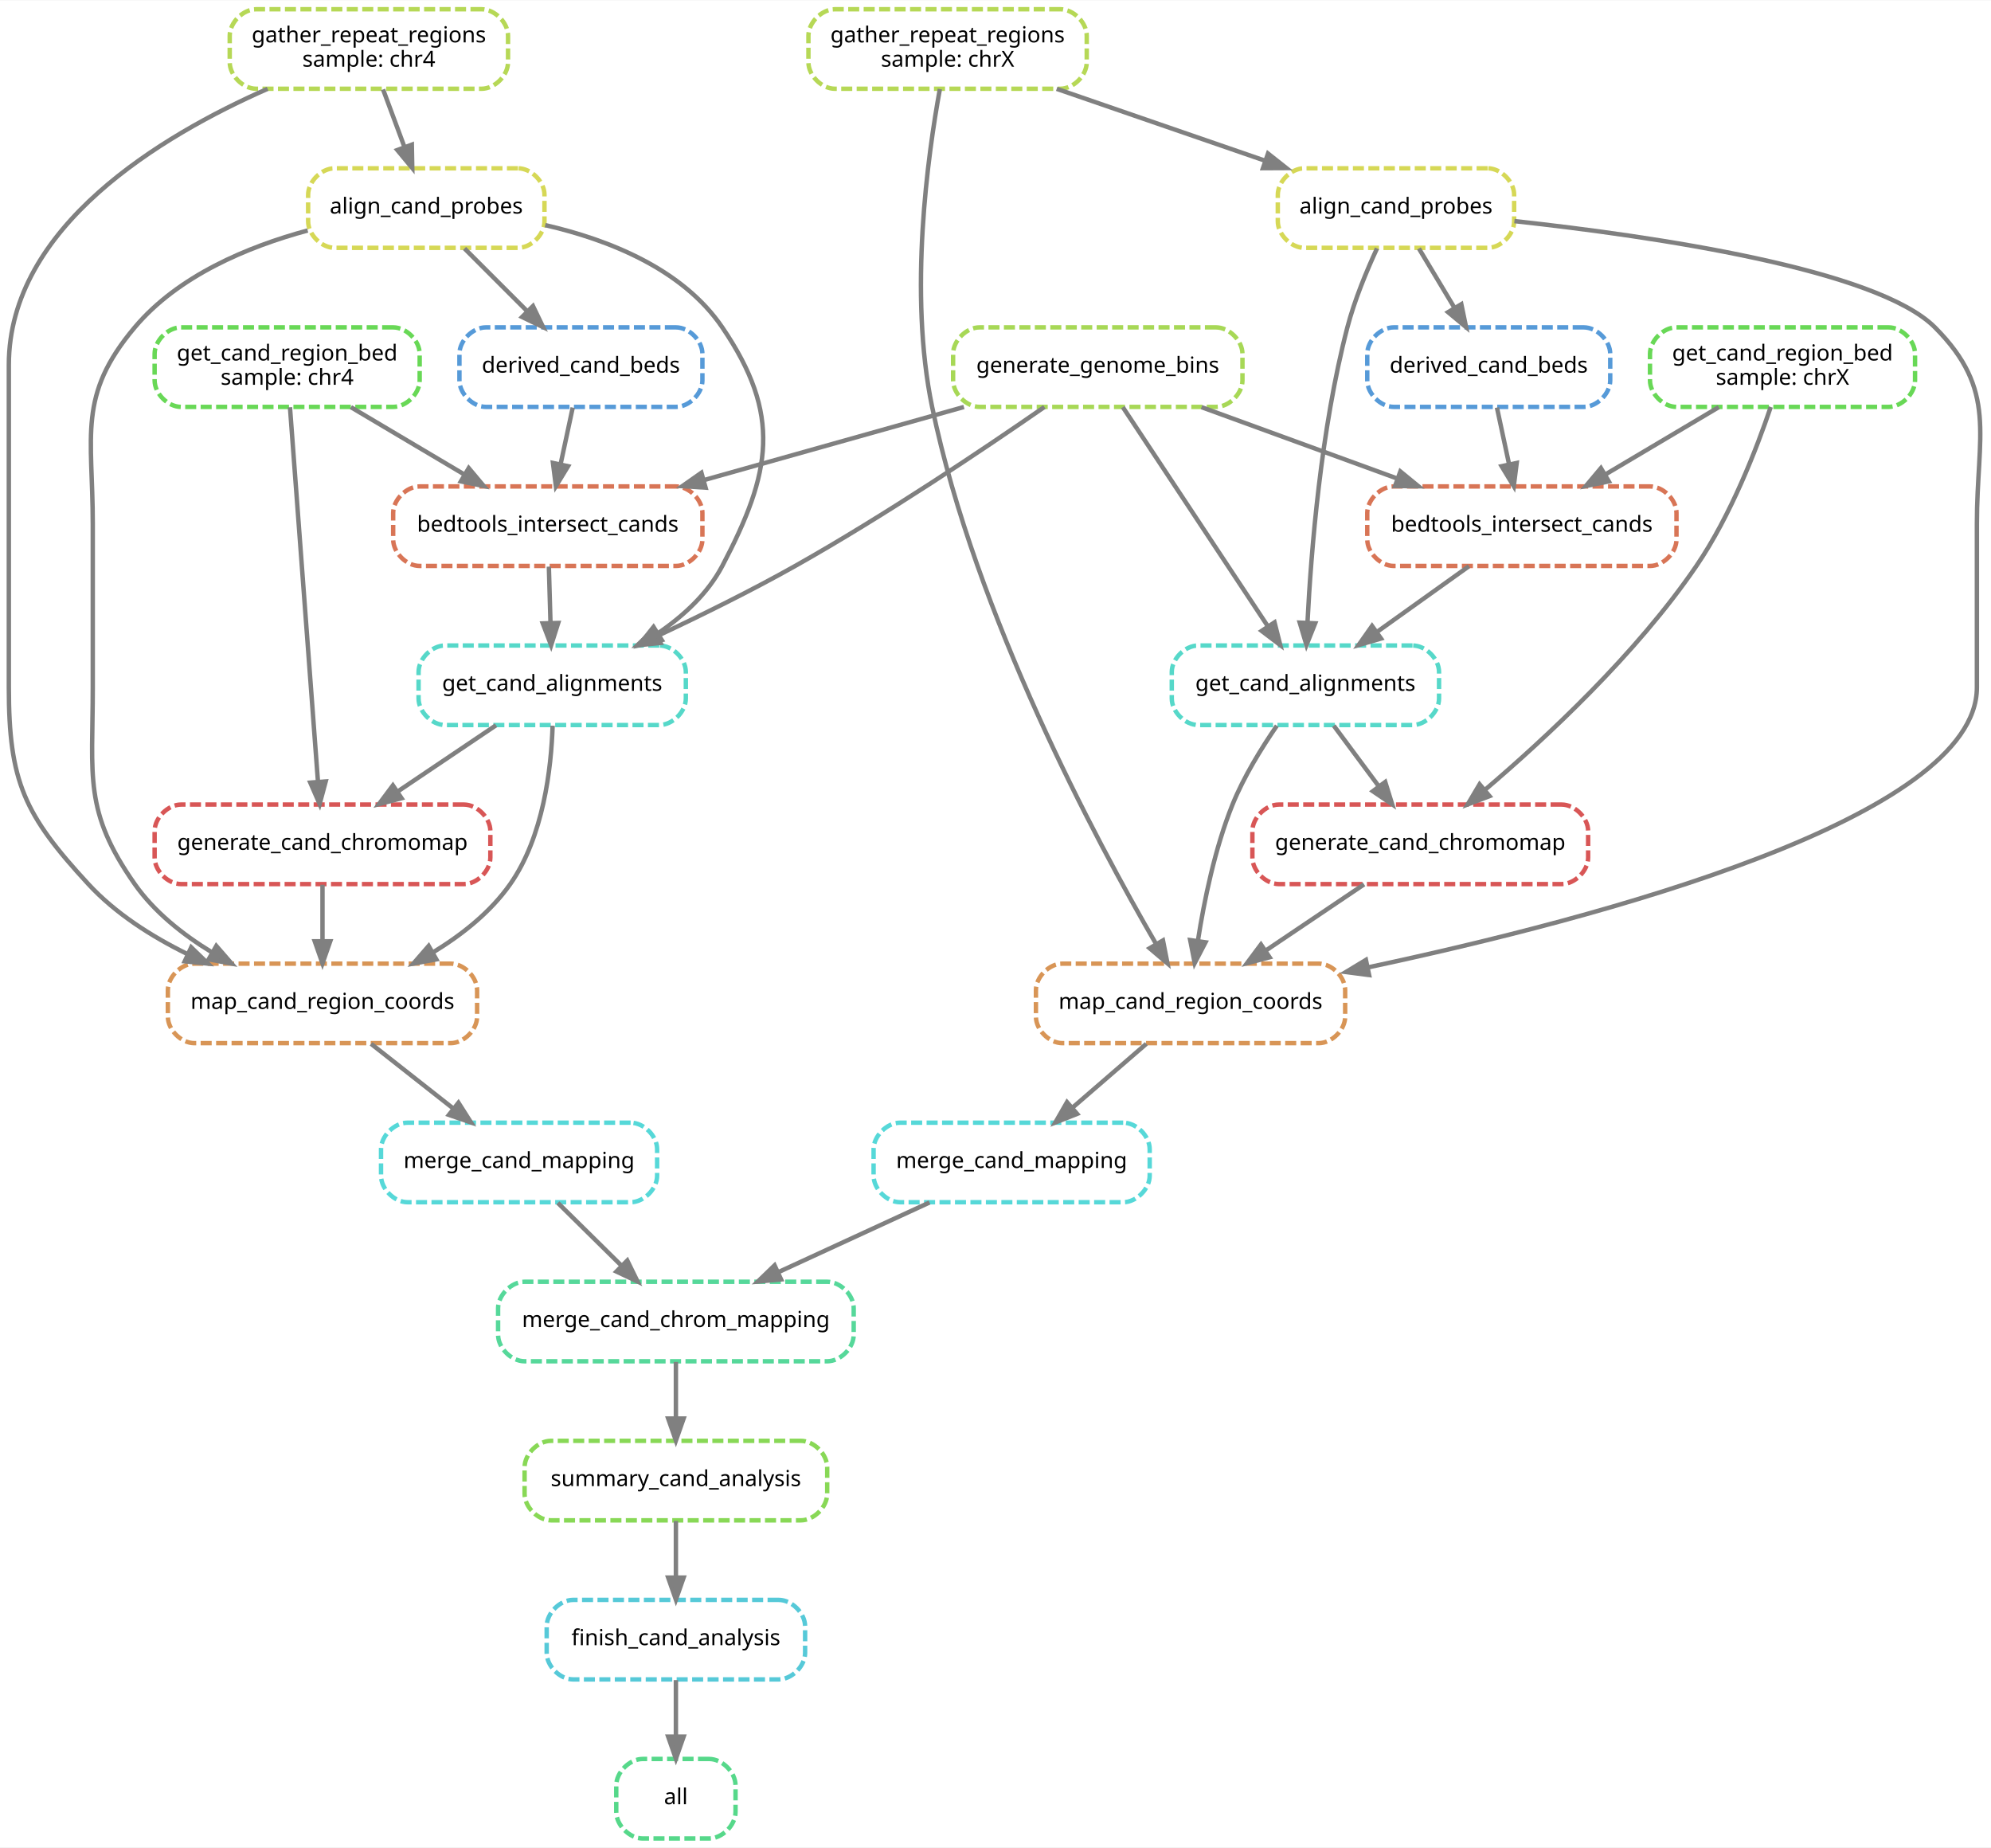
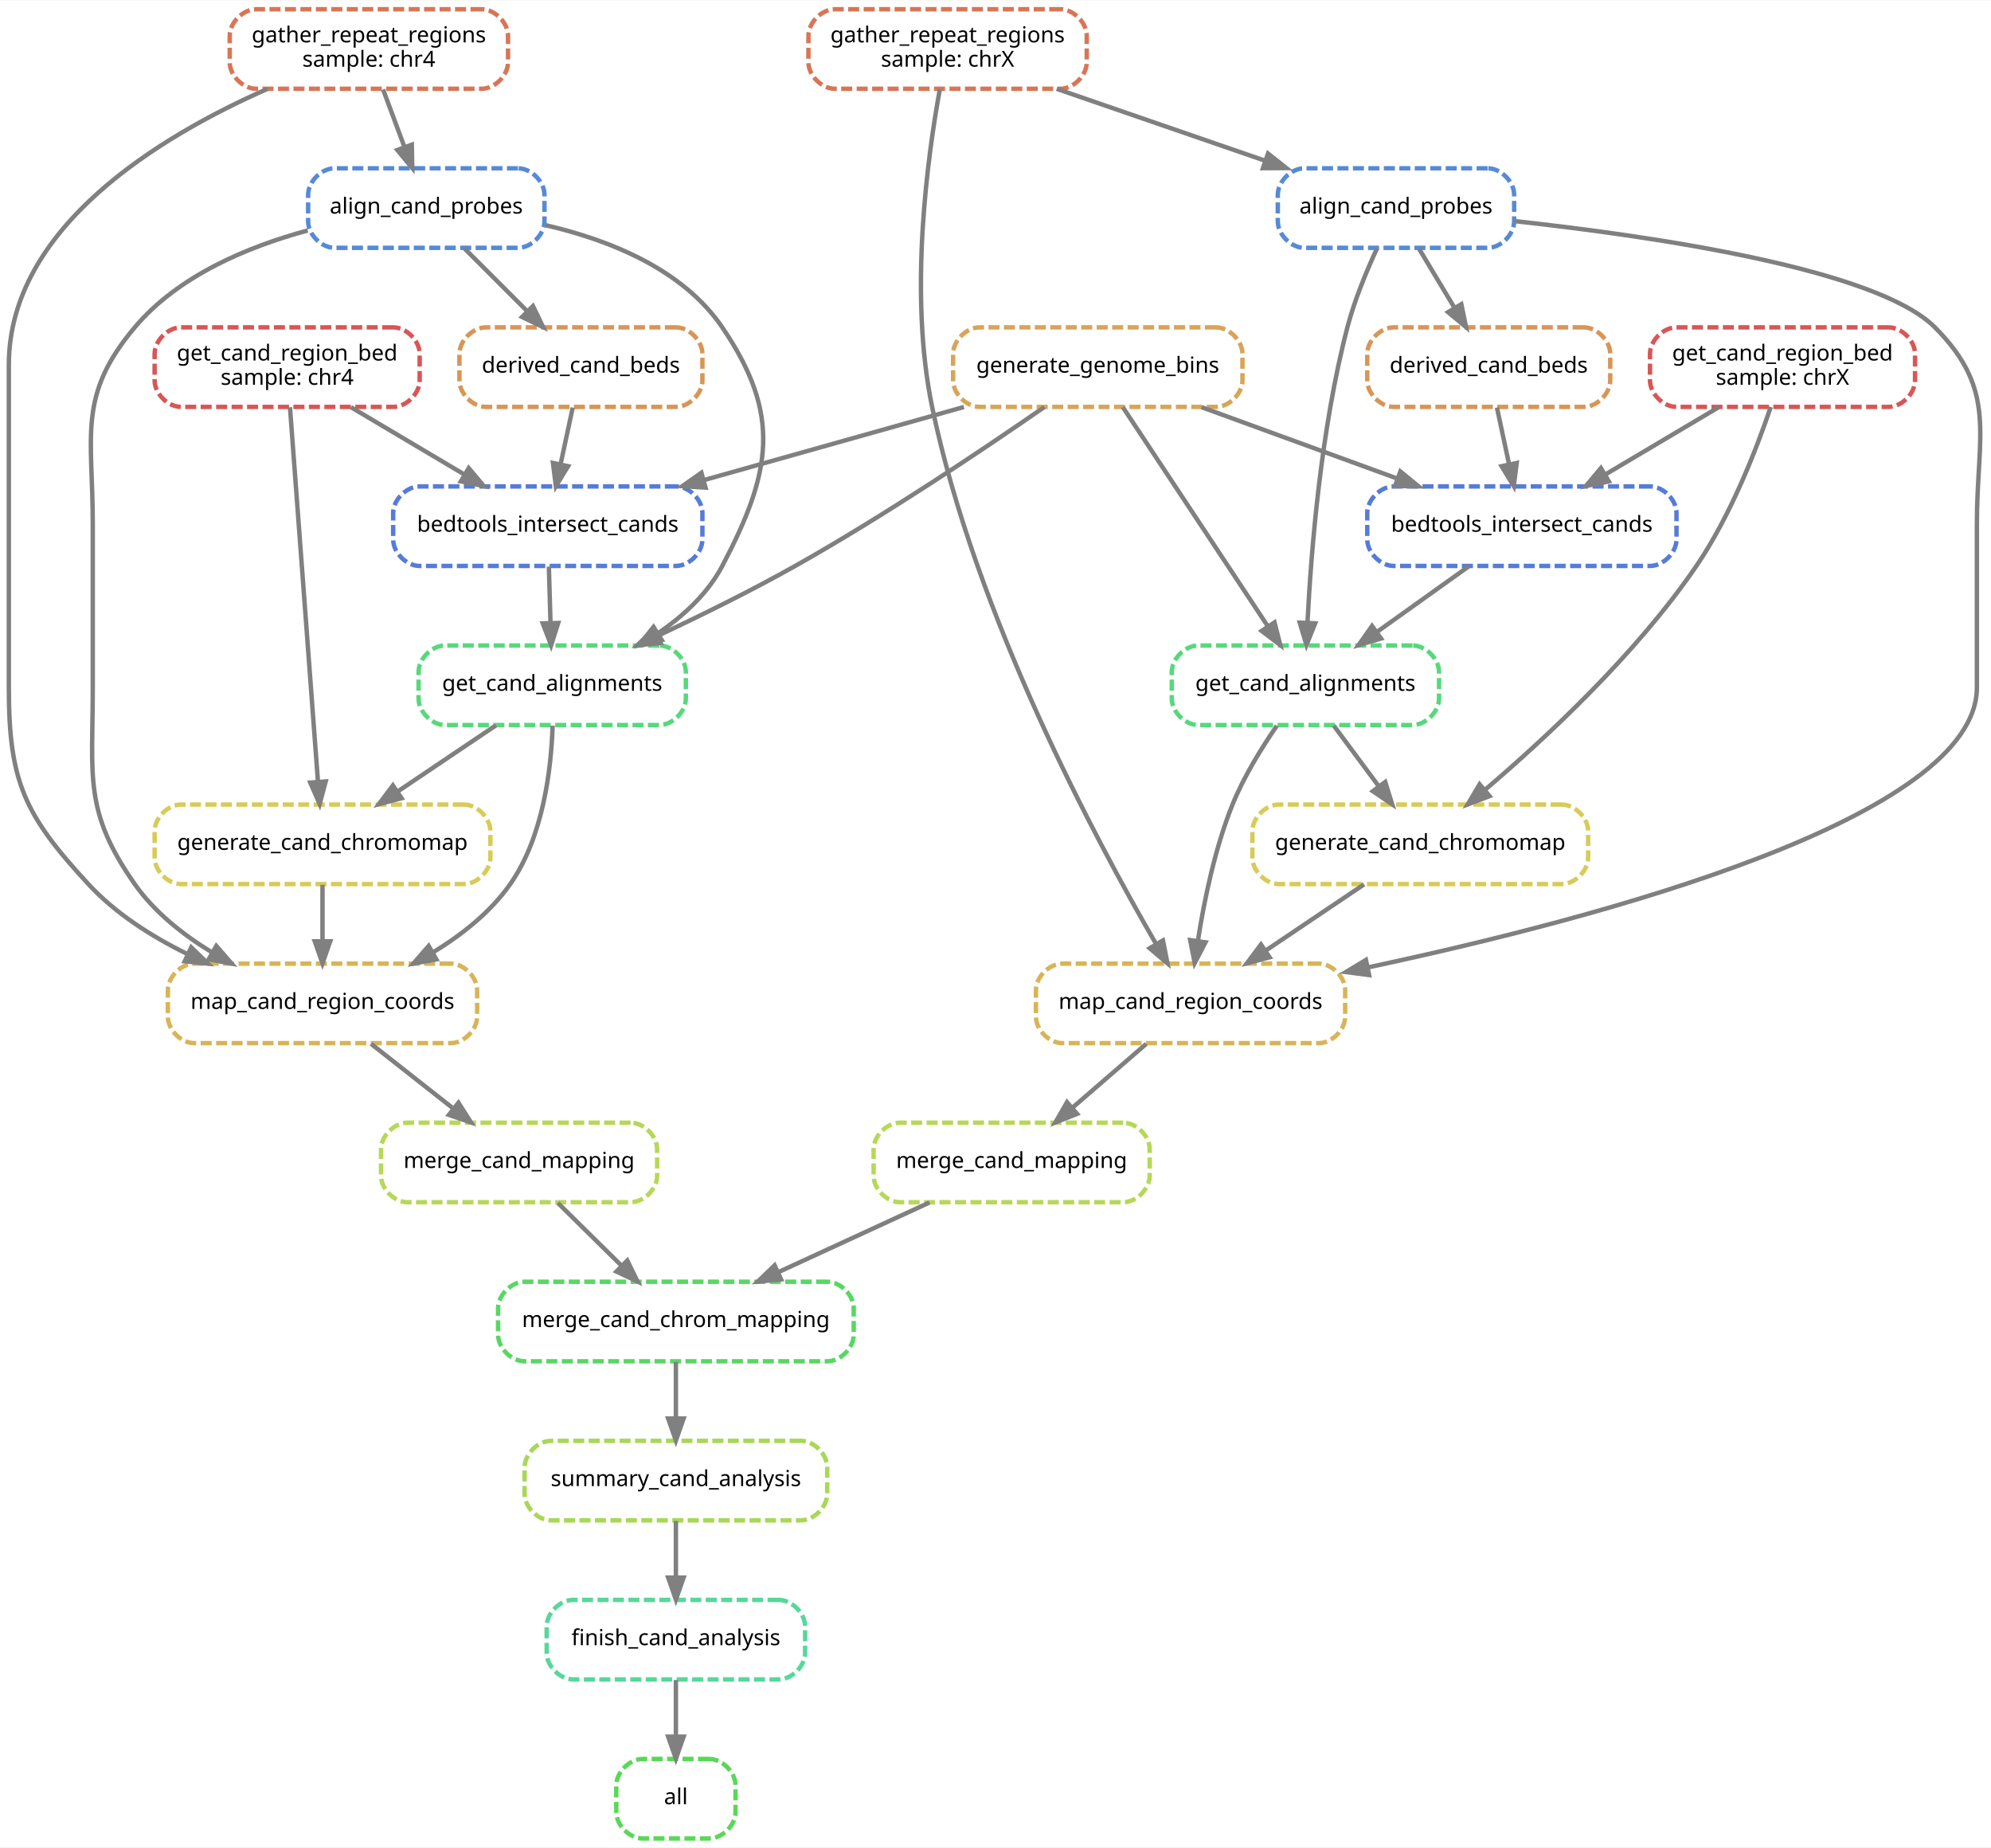
<svg xmlns="http://www.w3.org/2000/svg" width="901pt" height="836pt" viewBox="0.00 0.00 901.39 836.00">
  <g id="graph0" class="graph" transform="scale(1 1) rotate(0) translate(4 832)">
    <polygon fill="white" stroke="transparent" points="-4,4 -4,-832 897.39,-832 897.39,4 -4,4" />
    <g id="node1" class="node">
-       <path fill="none" stroke="#56d88a" stroke-width="2" stroke-dasharray="5,2" d="M317,-36C317,-36 287,-36 287,-36 281,-36 275,-30 275,-24 275,-24 275,-12 275,-12 275,-6 281,0 287,0 287,0 317,0 317,0 323,0 329,-6 329,-12 329,-12 329,-24 329,-24 329,-30 323,-36 317,-36" />
+       <path fill="none" stroke="#59d856" stroke-width="2" stroke-dasharray="5,2" d="M317,-36C317,-36 287,-36 287,-36 281,-36 275,-30 275,-24 275,-24 275,-12 275,-12 275,-6 281,0 287,0 287,0 317,0 317,0 323,0 329,-6 329,-12 329,-12 329,-24 329,-24 329,-30 323,-36 317,-36" />
      <text text-anchor="middle" x="302" y="-15.5" font-family="sans" font-size="10.00">all</text>
    </g>
    <g id="node2" class="node">
-       <path fill="none" stroke="#56c9d8" stroke-width="2" stroke-dasharray="5,2" d="M348.5,-108C348.5,-108 255.5,-108 255.5,-108 249.5,-108 243.5,-102 243.5,-96 243.5,-96 243.5,-84 243.5,-84 243.5,-78 249.5,-72 255.5,-72 255.5,-72 348.5,-72 348.5,-72 354.5,-72 360.5,-78 360.5,-84 360.5,-84 360.5,-96 360.5,-96 360.5,-102 354.5,-108 348.5,-108" />
+       <path fill="none" stroke="#56d89a" stroke-width="2" stroke-dasharray="5,2" d="M348.5,-108C348.5,-108 255.5,-108 255.5,-108 249.5,-108 243.5,-102 243.5,-96 243.5,-96 243.5,-84 243.5,-84 243.5,-78 249.5,-72 255.5,-72 255.5,-72 348.5,-72 348.5,-72 354.5,-72 360.5,-78 360.5,-84 360.5,-84 360.5,-96 360.5,-96 360.5,-102 354.5,-108 348.5,-108" />
      <text text-anchor="middle" x="302" y="-87.5" font-family="sans" font-size="10.00">finish_cand_analysis</text>
    </g>
    <g id="edge1" class="edge">
      <path fill="none" stroke="grey" stroke-width="2" d="M302,-71.7C302,-63.98 302,-54.71 302,-46.11" />
      <polygon fill="grey" stroke="grey" stroke-width="2" points="305.5,-46.1 302,-36.1 298.5,-46.1 305.5,-46.1" />
    </g>
    <g id="node3" class="node">
-       <path fill="none" stroke="#88d856" stroke-width="2" stroke-dasharray="5,2" d="M358.5,-180C358.5,-180 245.5,-180 245.5,-180 239.5,-180 233.5,-174 233.5,-168 233.5,-168 233.5,-156 233.5,-156 233.5,-150 239.5,-144 245.5,-144 245.5,-144 358.5,-144 358.5,-144 364.5,-144 370.5,-150 370.5,-156 370.5,-156 370.5,-168 370.5,-168 370.5,-174 364.5,-180 358.5,-180" />
+       <path fill="none" stroke="#a7d856" stroke-width="2" stroke-dasharray="5,2" d="M358.5,-180C358.5,-180 245.5,-180 245.5,-180 239.5,-180 233.5,-174 233.5,-168 233.5,-168 233.5,-156 233.5,-156 233.5,-150 239.5,-144 245.5,-144 245.5,-144 358.5,-144 358.5,-144 364.5,-144 370.5,-150 370.5,-156 370.5,-156 370.5,-168 370.5,-168 370.5,-174 364.5,-180 358.5,-180" />
      <text text-anchor="middle" x="302" y="-159.5" font-family="sans" font-size="10.00">summary_cand_analysis</text>
    </g>
    <g id="edge2" class="edge">
      <path fill="none" stroke="grey" stroke-width="2" d="M302,-143.7C302,-135.98 302,-126.71 302,-118.11" />
      <polygon fill="grey" stroke="grey" stroke-width="2" points="305.5,-118.1 302,-108.1 298.5,-118.1 305.5,-118.1" />
    </g>
    <g id="node4" class="node">
-       <path fill="none" stroke="#56d89a" stroke-width="2" stroke-dasharray="5,2" d="M370.5,-252C370.5,-252 233.5,-252 233.5,-252 227.5,-252 221.5,-246 221.5,-240 221.5,-240 221.5,-228 221.5,-228 221.5,-222 227.5,-216 233.5,-216 233.5,-216 370.5,-216 370.5,-216 376.5,-216 382.5,-222 382.5,-228 382.5,-228 382.5,-240 382.5,-240 382.5,-246 376.5,-252 370.5,-252" />
+       <path fill="none" stroke="#56d863" stroke-width="2" stroke-dasharray="5,2" d="M370.5,-252C370.5,-252 233.5,-252 233.5,-252 227.5,-252 221.5,-246 221.5,-240 221.5,-240 221.5,-228 221.5,-228 221.5,-222 227.5,-216 233.5,-216 233.5,-216 370.5,-216 370.5,-216 376.5,-216 382.5,-222 382.5,-228 382.5,-228 382.5,-240 382.5,-240 382.5,-246 376.5,-252 370.5,-252" />
      <text text-anchor="middle" x="302" y="-231.5" font-family="sans" font-size="10.00">merge_cand_chrom_mapping</text>
    </g>
    <g id="edge3" class="edge">
      <path fill="none" stroke="grey" stroke-width="2" d="M302,-215.7C302,-207.98 302,-198.71 302,-190.11" />
      <polygon fill="grey" stroke="grey" stroke-width="2" points="305.5,-190.1 302,-180.1 298.5,-190.1 305.5,-190.1" />
    </g>
    <g id="node5" class="node">
-       <path fill="none" stroke="#56d8d8" stroke-width="2" stroke-dasharray="5,2" d="M281.5,-324C281.5,-324 180.5,-324 180.5,-324 174.5,-324 168.5,-318 168.5,-312 168.5,-312 168.5,-300 168.5,-300 168.5,-294 174.5,-288 180.5,-288 180.5,-288 281.5,-288 281.5,-288 287.5,-288 293.5,-294 293.5,-300 293.5,-300 293.5,-312 293.5,-312 293.5,-318 287.5,-324 281.5,-324" />
+       <path fill="none" stroke="#b6d856" stroke-width="2" stroke-dasharray="5,2" d="M281.5,-324C281.5,-324 180.5,-324 180.5,-324 174.5,-324 168.5,-318 168.5,-312 168.5,-312 168.5,-300 168.5,-300 168.5,-294 174.5,-288 180.5,-288 180.5,-288 281.5,-288 281.5,-288 287.5,-288 293.5,-294 293.5,-300 293.5,-300 293.5,-312 293.5,-312 293.5,-318 287.5,-324 281.5,-324" />
      <text text-anchor="middle" x="231" y="-303.5" font-family="sans" font-size="10.00">merge_cand_mapping</text>
    </g>
    <g id="edge4" class="edge">
      <path fill="none" stroke="grey" stroke-width="2" d="M248.55,-287.7C257.23,-279.14 267.86,-268.66 277.35,-259.3" />
      <polygon fill="grey" stroke="grey" stroke-width="2" points="279.99,-261.62 284.65,-252.1 275.07,-256.63 279.99,-261.62" />
    </g>
    <g id="node6" class="node">
-       <path fill="none" stroke="#d89556" stroke-width="2" stroke-dasharray="5,2" d="M200,-396C200,-396 84,-396 84,-396 78,-396 72,-390 72,-384 72,-384 72,-372 72,-372 72,-366 78,-360 84,-360 84,-360 200,-360 200,-360 206,-360 212,-366 212,-372 212,-372 212,-384 212,-384 212,-390 206,-396 200,-396" />
+       <path fill="none" stroke="#d8b456" stroke-width="2" stroke-dasharray="5,2" d="M200,-396C200,-396 84,-396 84,-396 78,-396 72,-390 72,-384 72,-384 72,-372 72,-372 72,-366 78,-360 84,-360 84,-360 200,-360 200,-360 206,-360 212,-366 212,-372 212,-372 212,-384 212,-384 212,-390 206,-396 200,-396" />
      <text text-anchor="middle" x="142" y="-375.5" font-family="sans" font-size="10.00">map_cand_region_coords</text>
    </g>
    <g id="edge6" class="edge">
      <path fill="none" stroke="grey" stroke-width="2" d="M164,-359.7C175.21,-350.88 189,-340.03 201.15,-330.47" />
      <polygon fill="grey" stroke="grey" stroke-width="2" points="203.56,-333.04 209.25,-324.1 199.23,-327.54 203.56,-333.04" />
    </g>
    <g id="node7" class="node">
-       <path fill="none" stroke="#b6d856" stroke-width="2" stroke-dasharray="5,2" d="M214,-828C214,-828 112,-828 112,-828 106,-828 100,-822 100,-816 100,-816 100,-804 100,-804 100,-798 106,-792 112,-792 112,-792 214,-792 214,-792 220,-792 226,-798 226,-804 226,-804 226,-816 226,-816 226,-822 220,-828 214,-828" />
+       <path fill="none" stroke="#d87556" stroke-width="2" stroke-dasharray="5,2" d="M214,-828C214,-828 112,-828 112,-828 106,-828 100,-822 100,-816 100,-816 100,-804 100,-804 100,-798 106,-792 112,-792 112,-792 214,-792 214,-792 220,-792 226,-798 226,-804 226,-804 226,-816 226,-816 226,-822 220,-828 214,-828" />
      <text text-anchor="middle" x="163" y="-813" font-family="sans" font-size="10.00">gather_repeat_regions</text>
      <text text-anchor="middle" x="163" y="-802" font-family="sans" font-size="10.00">sample: chr4</text>
    </g>
    <g id="edge7" class="edge">
      <path fill="none" stroke="grey" stroke-width="2" d="M117.16,-791.98C68.95,-770.76 0,-729.49 0,-667 0,-667 0,-667 0,-521 0,-478.33 7.05,-463.34 36,-432 48.25,-418.73 64.57,-408.33 80.71,-400.4" />
      <polygon fill="grey" stroke="grey" stroke-width="2" points="82.57,-403.39 90.17,-396 79.62,-397.04 82.57,-403.39" />
    </g>
    <g id="node11" class="node">
-       <path fill="none" stroke="#d6d856" stroke-width="2" stroke-dasharray="5,2" d="M230.5,-756C230.5,-756 147.5,-756 147.5,-756 141.5,-756 135.5,-750 135.5,-744 135.5,-744 135.5,-732 135.5,-732 135.5,-726 141.5,-720 147.5,-720 147.5,-720 230.5,-720 230.5,-720 236.5,-720 242.5,-726 242.5,-732 242.5,-732 242.5,-744 242.5,-744 242.5,-750 236.5,-756 230.5,-756" />
+       <path fill="none" stroke="#568ad8" stroke-width="2" stroke-dasharray="5,2" d="M230.5,-756C230.5,-756 147.5,-756 147.5,-756 141.5,-756 135.5,-750 135.5,-744 135.5,-744 135.5,-732 135.5,-732 135.5,-726 141.5,-720 147.5,-720 147.5,-720 230.5,-720 230.5,-720 236.5,-720 242.5,-726 242.5,-732 242.5,-732 242.5,-744 242.5,-744 242.5,-750 236.5,-756 230.5,-756" />
      <text text-anchor="middle" x="189" y="-735.5" font-family="sans" font-size="10.00">align_cand_probes</text>
    </g>
    <g id="edge18" class="edge">
      <path fill="none" stroke="grey" stroke-width="2" d="M169.43,-791.7C172.36,-783.81 175.89,-774.3 179.14,-765.55" />
      <polygon fill="grey" stroke="grey" stroke-width="2" points="182.45,-766.7 182.65,-756.1 175.88,-764.26 182.45,-766.7" />
    </g>
    <g id="node8" class="node">
-       <path fill="none" stroke="#56d8c9" stroke-width="2" stroke-dasharray="5,2" d="M294.5,-540C294.5,-540 197.5,-540 197.5,-540 191.5,-540 185.5,-534 185.5,-528 185.5,-528 185.5,-516 185.5,-516 185.5,-510 191.5,-504 197.5,-504 197.5,-504 294.5,-504 294.5,-504 300.5,-504 306.5,-510 306.5,-516 306.5,-516 306.5,-528 306.5,-528 306.5,-534 300.5,-540 294.5,-540" />
+       <path fill="none" stroke="#56d87b" stroke-width="2" stroke-dasharray="5,2" d="M294.5,-540C294.5,-540 197.5,-540 197.5,-540 191.5,-540 185.5,-534 185.5,-528 185.5,-528 185.5,-516 185.5,-516 185.5,-510 191.5,-504 197.5,-504 197.5,-504 294.5,-504 294.5,-504 300.5,-504 306.5,-510 306.5,-516 306.5,-516 306.5,-528 306.5,-528 306.5,-534 300.5,-540 294.5,-540" />
      <text text-anchor="middle" x="246" y="-519.5" font-family="sans" font-size="10.00">get_cand_alignments</text>
    </g>
    <g id="edge8" class="edge">
      <path fill="none" stroke="grey" stroke-width="2" d="M246.19,-503.7C245.58,-484.52 242.06,-453.47 227,-432 218.15,-419.39 205.26,-409.16 192.17,-401.18" />
      <polygon fill="grey" stroke="grey" stroke-width="2" points="193.54,-397.93 183.12,-396.01 190.07,-404.01 193.54,-397.93" />
    </g>
    <g id="node14" class="node">
-       <path fill="none" stroke="#d85656" stroke-width="2" stroke-dasharray="5,2" d="M206,-468C206,-468 78,-468 78,-468 72,-468 66,-462 66,-456 66,-456 66,-444 66,-444 66,-438 72,-432 78,-432 78,-432 206,-432 206,-432 212,-432 218,-438 218,-444 218,-444 218,-456 218,-456 218,-462 212,-468 206,-468" />
+       <path fill="none" stroke="#d8cb56" stroke-width="2" stroke-dasharray="5,2" d="M206,-468C206,-468 78,-468 78,-468 72,-468 66,-462 66,-456 66,-456 66,-444 66,-444 66,-438 72,-432 78,-432 78,-432 206,-432 206,-432 212,-432 218,-438 218,-444 218,-444 218,-456 218,-456 218,-462 212,-468 206,-468" />
      <text text-anchor="middle" x="142" y="-447.5" font-family="sans" font-size="10.00">generate_cand_chromomap</text>
    </g>
    <g id="edge20" class="edge">
      <path fill="none" stroke="grey" stroke-width="2" d="M220.56,-503.88C207.21,-494.89 190.68,-483.76 176.22,-474.03" />
      <polygon fill="grey" stroke="grey" stroke-width="2" points="177.79,-470.87 167.54,-468.19 173.88,-476.68 177.79,-470.87" />
    </g>
    <g id="node9" class="node">
-       <path fill="none" stroke="#d87556" stroke-width="2" stroke-dasharray="5,2" d="M302,-612C302,-612 186,-612 186,-612 180,-612 174,-606 174,-600 174,-600 174,-588 174,-588 174,-582 180,-576 186,-576 186,-576 302,-576 302,-576 308,-576 314,-582 314,-588 314,-588 314,-600 314,-600 314,-606 308,-612 302,-612" />
+       <path fill="none" stroke="#567bd8" stroke-width="2" stroke-dasharray="5,2" d="M302,-612C302,-612 186,-612 186,-612 180,-612 174,-606 174,-600 174,-600 174,-588 174,-588 174,-582 180,-576 186,-576 186,-576 302,-576 302,-576 308,-576 314,-582 314,-588 314,-588 314,-600 314,-600 314,-606 308,-612 302,-612" />
      <text text-anchor="middle" x="244" y="-591.5" font-family="sans" font-size="10.00">bedtools_intersect_cands</text>
    </g>
    <g id="edge11" class="edge">
      <path fill="none" stroke="grey" stroke-width="2" d="M244.49,-575.7C244.71,-567.98 244.98,-558.71 245.23,-550.11" />
      <polygon fill="grey" stroke="grey" stroke-width="2" points="248.72,-550.2 245.51,-540.1 241.73,-550 248.72,-550.2" />
    </g>
    <g id="node10" class="node">
-       <path fill="none" stroke="#569ad8" stroke-width="2" stroke-dasharray="5,2" d="M302,-684C302,-684 216,-684 216,-684 210,-684 204,-678 204,-672 204,-672 204,-660 204,-660 204,-654 210,-648 216,-648 216,-648 302,-648 302,-648 308,-648 314,-654 314,-660 314,-660 314,-672 314,-672 314,-678 308,-684 302,-684" />
+       <path fill="none" stroke="#d89556" stroke-width="2" stroke-dasharray="5,2" d="M302,-684C302,-684 216,-684 216,-684 210,-684 204,-678 204,-672 204,-672 204,-660 204,-660 204,-654 210,-648 216,-648 216,-648 302,-648 302,-648 308,-648 314,-654 314,-660 314,-660 314,-672 314,-672 314,-678 308,-684 302,-684" />
      <text text-anchor="middle" x="259" y="-663.5" font-family="sans" font-size="10.00">derived_cand_beds</text>
    </g>
    <g id="edge14" class="edge">
      <path fill="none" stroke="grey" stroke-width="2" d="M255.29,-647.7C253.64,-639.98 251.65,-630.71 249.81,-622.11" />
      <polygon fill="grey" stroke="grey" stroke-width="2" points="253.18,-621.15 247.67,-612.1 246.34,-622.62 253.18,-621.15" />
    </g>
    <g id="edge9" class="edge">
      <path fill="none" stroke="grey" stroke-width="2" d="M135.3,-727.86C108.05,-720.49 76.64,-707.33 57,-684 30.95,-653.06 38,-635.45 38,-595 38,-595 38,-595 38,-521 38,-480.55 33.77,-465.11 57,-432 65.85,-419.39 78.74,-409.16 91.83,-401.18" />
      <polygon fill="grey" stroke="grey" stroke-width="2" points="93.93,-404.01 100.88,-396.01 90.46,-397.93 93.93,-404.01" />
    </g>
    <g id="edge12" class="edge">
      <path fill="none" stroke="grey" stroke-width="2" d="M242.84,-730.28C271.76,-723.63 305.07,-710.38 323,-684 349.99,-644.3 345.33,-618.49 323,-576 316.44,-563.52 305.46,-553.4 293.81,-545.48" />
      <polygon fill="grey" stroke="grey" stroke-width="2" points="295.6,-542.47 285.27,-540.1 291.87,-548.4 295.6,-542.47" />
    </g>
    <g id="edge17" class="edge">
      <path fill="none" stroke="grey" stroke-width="2" d="M206.3,-719.7C214.86,-711.14 225.34,-700.66 234.7,-691.3" />
      <polygon fill="grey" stroke="grey" stroke-width="2" points="237.3,-693.65 241.9,-684.1 232.35,-688.7 237.3,-693.65" />
    </g>
    <g id="node12" class="node">
-       <path fill="none" stroke="#a7d856" stroke-width="2" stroke-dasharray="5,2" d="M546.5,-684C546.5,-684 439.5,-684 439.5,-684 433.5,-684 427.5,-678 427.5,-672 427.5,-672 427.5,-660 427.5,-660 427.5,-654 433.5,-648 439.5,-648 439.5,-648 546.5,-648 546.5,-648 552.5,-648 558.5,-654 558.5,-660 558.5,-660 558.5,-672 558.5,-672 558.5,-678 552.5,-684 546.5,-684" />
+       <path fill="none" stroke="#d8a456" stroke-width="2" stroke-dasharray="5,2" d="M546.5,-684C546.5,-684 439.5,-684 439.5,-684 433.5,-684 427.5,-678 427.5,-672 427.5,-672 427.5,-660 427.5,-660 427.5,-654 433.5,-648 439.5,-648 439.5,-648 546.5,-648 546.5,-648 552.5,-648 558.5,-654 558.5,-660 558.5,-660 558.5,-672 558.5,-672 558.5,-678 552.5,-684 546.5,-684" />
      <text text-anchor="middle" x="493" y="-663.5" font-family="sans" font-size="10.00">generate_genome_bins</text>
    </g>
    <g id="edge13" class="edge">
      <path fill="none" stroke="grey" stroke-width="2" d="M468.83,-647.96C441.91,-629.29 396.78,-598.95 356,-576 336.08,-564.79 313.42,-553.62 293.86,-544.44" />
      <polygon fill="grey" stroke="grey" stroke-width="2" points="295.08,-541.15 284.54,-540.11 292.13,-547.5 295.08,-541.15" />
    </g>
    <g id="edge15" class="edge">
      <path fill="none" stroke="grey" stroke-width="2" d="M432.41,-647.97C396.86,-637.97 351.78,-625.3 314.62,-614.85" />
      <polygon fill="grey" stroke="grey" stroke-width="2" points="315.44,-611.45 304.87,-612.11 313.55,-618.19 315.44,-611.45" />
    </g>
    <g id="node18" class="node">
-       <path fill="none" stroke="#56d8c9" stroke-width="2" stroke-dasharray="5,2" d="M635.5,-540C635.5,-540 538.5,-540 538.5,-540 532.5,-540 526.5,-534 526.5,-528 526.5,-528 526.5,-516 526.5,-516 526.5,-510 532.5,-504 538.5,-504 538.5,-504 635.5,-504 635.5,-504 641.5,-504 647.5,-510 647.5,-516 647.5,-516 647.5,-528 647.5,-528 647.5,-534 641.5,-540 635.5,-540" />
+       <path fill="none" stroke="#56d87b" stroke-width="2" stroke-dasharray="5,2" d="M635.5,-540C635.5,-540 538.5,-540 538.5,-540 532.5,-540 526.5,-534 526.5,-528 526.5,-528 526.5,-516 526.5,-516 526.5,-510 532.5,-504 538.5,-504 538.5,-504 635.5,-504 635.5,-504 641.5,-504 647.5,-510 647.5,-516 647.5,-516 647.5,-528 647.5,-528 647.5,-534 641.5,-540 635.5,-540" />
      <text text-anchor="middle" x="587" y="-519.5" font-family="sans" font-size="10.00">get_cand_alignments</text>
    </g>
    <g id="edge28" class="edge">
      <path fill="none" stroke="grey" stroke-width="2" d="M504.34,-647.87C520.64,-623.24 550.83,-577.64 569.87,-548.88" />
      <polygon fill="grey" stroke="grey" stroke-width="2" points="573.02,-550.46 575.62,-540.19 567.18,-546.6 573.02,-550.46" />
    </g>
    <g id="node19" class="node">
-       <path fill="none" stroke="#d87556" stroke-width="2" stroke-dasharray="5,2" d="M743,-612C743,-612 627,-612 627,-612 621,-612 615,-606 615,-600 615,-600 615,-588 615,-588 615,-582 621,-576 627,-576 627,-576 743,-576 743,-576 749,-576 755,-582 755,-588 755,-588 755,-600 755,-600 755,-606 749,-612 743,-612" />
+       <path fill="none" stroke="#567bd8" stroke-width="2" stroke-dasharray="5,2" d="M743,-612C743,-612 627,-612 627,-612 621,-612 615,-606 615,-600 615,-600 615,-588 615,-588 615,-582 621,-576 627,-576 627,-576 743,-576 743,-576 749,-576 755,-582 755,-588 755,-588 755,-600 755,-600 755,-606 749,-612 743,-612" />
      <text text-anchor="middle" x="685" y="-591.5" font-family="sans" font-size="10.00">bedtools_intersect_cands</text>
    </g>
    <g id="edge30" class="edge">
      <path fill="none" stroke="grey" stroke-width="2" d="M539.97,-647.88C566.68,-638.14 600.32,-625.87 628.47,-615.61" />
      <polygon fill="grey" stroke="grey" stroke-width="2" points="629.99,-618.78 638.18,-612.07 627.59,-612.21 629.99,-618.78" />
    </g>
    <g id="node13" class="node">
-       <path fill="none" stroke="#68d856" stroke-width="2" stroke-dasharray="5,2" d="M174,-684C174,-684 78,-684 78,-684 72,-684 66,-678 66,-672 66,-672 66,-660 66,-660 66,-654 72,-648 78,-648 78,-648 174,-648 174,-648 180,-648 186,-654 186,-660 186,-660 186,-672 186,-672 186,-678 180,-684 174,-684" />
+       <path fill="none" stroke="#d85656" stroke-width="2" stroke-dasharray="5,2" d="M174,-684C174,-684 78,-684 78,-684 72,-684 66,-678 66,-672 66,-672 66,-660 66,-660 66,-654 72,-648 78,-648 78,-648 174,-648 174,-648 180,-648 186,-654 186,-660 186,-660 186,-672 186,-672 186,-678 180,-684 174,-684" />
      <text text-anchor="middle" x="126" y="-669" font-family="sans" font-size="10.00">get_cand_region_bed</text>
      <text text-anchor="middle" x="126" y="-658" font-family="sans" font-size="10.00">sample: chr4</text>
    </g>
    <g id="edge16" class="edge">
      <path fill="none" stroke="grey" stroke-width="2" d="M154.87,-647.88C170.29,-638.72 189.48,-627.34 206.1,-617.48" />
      <polygon fill="grey" stroke="grey" stroke-width="2" points="208.21,-620.3 215.02,-612.19 204.64,-614.28 208.21,-620.3" />
    </g>
    <g id="edge19" class="edge">
      <path fill="none" stroke="grey" stroke-width="2" d="M127.28,-647.85C130.05,-610.83 136.6,-523.18 139.95,-478.39" />
      <polygon fill="grey" stroke="grey" stroke-width="2" points="143.46,-478.47 140.71,-468.23 136.48,-477.94 143.46,-478.47" />
    </g>
    <g id="edge10" class="edge">
      <path fill="none" stroke="grey" stroke-width="2" d="M142,-431.7C142,-423.98 142,-414.71 142,-406.11" />
      <polygon fill="grey" stroke="grey" stroke-width="2" points="145.5,-406.1 142,-396.1 138.5,-406.1 145.5,-406.1" />
    </g>
    <g id="node15" class="node">
-       <path fill="none" stroke="#56d8d8" stroke-width="2" stroke-dasharray="5,2" d="M504.5,-324C504.5,-324 403.5,-324 403.5,-324 397.5,-324 391.5,-318 391.5,-312 391.5,-312 391.5,-300 391.5,-300 391.5,-294 397.5,-288 403.5,-288 403.5,-288 504.5,-288 504.5,-288 510.5,-288 516.5,-294 516.5,-300 516.5,-300 516.5,-312 516.5,-312 516.5,-318 510.5,-324 504.5,-324" />
+       <path fill="none" stroke="#b6d856" stroke-width="2" stroke-dasharray="5,2" d="M504.5,-324C504.5,-324 403.5,-324 403.5,-324 397.5,-324 391.5,-318 391.5,-312 391.5,-312 391.5,-300 391.5,-300 391.5,-294 397.5,-288 403.5,-288 403.5,-288 504.5,-288 504.5,-288 510.5,-288 516.5,-294 516.5,-300 516.5,-300 516.5,-312 516.5,-312 516.5,-318 510.5,-324 504.5,-324" />
      <text text-anchor="middle" x="454" y="-303.5" font-family="sans" font-size="10.00">merge_cand_mapping</text>
    </g>
    <g id="edge5" class="edge">
      <path fill="none" stroke="grey" stroke-width="2" d="M416.82,-287.88C396.13,-278.35 370.2,-266.41 348.22,-256.28" />
      <polygon fill="grey" stroke="grey" stroke-width="2" points="349.61,-253.07 339.06,-252.07 346.68,-259.43 349.61,-253.07" />
    </g>
    <g id="node16" class="node">
-       <path fill="none" stroke="#d89556" stroke-width="2" stroke-dasharray="5,2" d="M593,-396C593,-396 477,-396 477,-396 471,-396 465,-390 465,-384 465,-384 465,-372 465,-372 465,-366 471,-360 477,-360 477,-360 593,-360 593,-360 599,-360 605,-366 605,-372 605,-372 605,-384 605,-384 605,-390 599,-396 593,-396" />
+       <path fill="none" stroke="#d8b456" stroke-width="2" stroke-dasharray="5,2" d="M593,-396C593,-396 477,-396 477,-396 471,-396 465,-390 465,-384 465,-384 465,-372 465,-372 465,-366 471,-360 477,-360 477,-360 593,-360 593,-360 599,-360 605,-366 605,-372 605,-372 605,-384 605,-384 605,-390 599,-396 593,-396" />
      <text text-anchor="middle" x="535" y="-375.5" font-family="sans" font-size="10.00">map_cand_region_coords</text>
    </g>
    <g id="edge21" class="edge">
      <path fill="none" stroke="grey" stroke-width="2" d="M514.98,-359.7C504.87,-350.97 492.46,-340.24 481.48,-330.75" />
      <polygon fill="grey" stroke="grey" stroke-width="2" points="483.65,-327.99 473.79,-324.1 479.07,-333.29 483.65,-327.99" />
    </g>
    <g id="node17" class="node">
-       <path fill="none" stroke="#b6d856" stroke-width="2" stroke-dasharray="5,2" d="M476,-828C476,-828 374,-828 374,-828 368,-828 362,-822 362,-816 362,-816 362,-804 362,-804 362,-798 368,-792 374,-792 374,-792 476,-792 476,-792 482,-792 488,-798 488,-804 488,-804 488,-816 488,-816 488,-822 482,-828 476,-828" />
+       <path fill="none" stroke="#d87556" stroke-width="2" stroke-dasharray="5,2" d="M476,-828C476,-828 374,-828 374,-828 368,-828 362,-822 362,-816 362,-816 362,-804 362,-804 362,-798 368,-792 374,-792 374,-792 476,-792 476,-792 482,-792 488,-798 488,-804 488,-804 488,-816 488,-816 488,-822 482,-828 476,-828" />
      <text text-anchor="middle" x="425" y="-813" font-family="sans" font-size="10.00">gather_repeat_regions</text>
      <text text-anchor="middle" x="425" y="-802" font-family="sans" font-size="10.00">sample: chrX</text>
    </g>
    <g id="edge22" class="edge">
      <path fill="none" stroke="grey" stroke-width="2" d="M421.51,-791.86C416.08,-762.19 407.29,-699.5 418,-648 437.65,-553.54 492.29,-451.57 519.37,-404.94" />
      <polygon fill="grey" stroke="grey" stroke-width="2" points="522.51,-406.5 524.56,-396.11 516.48,-402.96 522.51,-406.5" />
    </g>
    <g id="node21" class="node">
-       <path fill="none" stroke="#d6d856" stroke-width="2" stroke-dasharray="5,2" d="M669.5,-756C669.5,-756 586.5,-756 586.5,-756 580.5,-756 574.5,-750 574.5,-744 574.5,-744 574.5,-732 574.5,-732 574.5,-726 580.5,-720 586.5,-720 586.5,-720 669.5,-720 669.5,-720 675.5,-720 681.5,-726 681.5,-732 681.5,-732 681.5,-744 681.5,-744 681.5,-750 675.5,-756 669.5,-756" />
+       <path fill="none" stroke="#568ad8" stroke-width="2" stroke-dasharray="5,2" d="M669.5,-756C669.5,-756 586.5,-756 586.5,-756 580.5,-756 574.5,-750 574.5,-744 574.5,-744 574.5,-732 574.5,-732 574.5,-726 580.5,-720 586.5,-720 586.5,-720 669.5,-720 669.5,-720 675.5,-720 681.5,-726 681.5,-732 681.5,-732 681.5,-744 681.5,-744 681.5,-750 675.5,-756 669.5,-756" />
      <text text-anchor="middle" x="628" y="-735.5" font-family="sans" font-size="10.00">align_cand_probes</text>
    </g>
    <g id="edge33" class="edge">
      <path fill="none" stroke="grey" stroke-width="2" d="M474.4,-791.97C502.89,-782.14 538.89,-769.73 568.87,-759.39" />
      <polygon fill="grey" stroke="grey" stroke-width="2" points="570.07,-762.68 578.38,-756.11 567.78,-756.06 570.07,-762.68" />
    </g>
    <g id="edge23" class="edge">
      <path fill="none" stroke="grey" stroke-width="2" d="M574.07,-503.68C567.19,-493.7 559.11,-480.66 554,-468 545.98,-448.13 541.13,-424.33 538.33,-406.35" />
      <polygon fill="grey" stroke="grey" stroke-width="2" points="541.77,-405.65 536.88,-396.25 534.84,-406.64 541.77,-405.65" />
    </g>
    <g id="node23" class="node">
-       <path fill="none" stroke="#d85656" stroke-width="2" stroke-dasharray="5,2" d="M703,-468C703,-468 575,-468 575,-468 569,-468 563,-462 563,-456 563,-456 563,-444 563,-444 563,-438 569,-432 575,-432 575,-432 703,-432 703,-432 709,-432 715,-438 715,-444 715,-444 715,-456 715,-456 715,-462 709,-468 703,-468" />
+       <path fill="none" stroke="#d8cb56" stroke-width="2" stroke-dasharray="5,2" d="M703,-468C703,-468 575,-468 575,-468 569,-468 563,-462 563,-456 563,-456 563,-444 563,-444 563,-438 569,-432 575,-432 575,-432 703,-432 703,-432 709,-432 715,-438 715,-444 715,-444 715,-456 715,-456 715,-462 709,-468 703,-468" />
      <text text-anchor="middle" x="639" y="-447.5" font-family="sans" font-size="10.00">generate_cand_chromomap</text>
    </g>
    <g id="edge35" class="edge">
      <path fill="none" stroke="grey" stroke-width="2" d="M599.85,-503.7C606.03,-495.39 613.54,-485.28 620.32,-476.14" />
      <polygon fill="grey" stroke="grey" stroke-width="2" points="623.14,-478.22 626.29,-468.1 617.52,-474.04 623.14,-478.22" />
    </g>
    <g id="edge26" class="edge">
      <path fill="none" stroke="grey" stroke-width="2" d="M661.03,-575.88C648.45,-566.89 632.87,-555.76 619.25,-546.03" />
      <polygon fill="grey" stroke="grey" stroke-width="2" points="621.24,-543.15 611.07,-540.19 617.17,-548.85 621.24,-543.15" />
    </g>
    <g id="node20" class="node">
-       <path fill="none" stroke="#569ad8" stroke-width="2" stroke-dasharray="5,2" d="M713,-684C713,-684 627,-684 627,-684 621,-684 615,-678 615,-672 615,-672 615,-660 615,-660 615,-654 621,-648 627,-648 627,-648 713,-648 713,-648 719,-648 725,-654 725,-660 725,-660 725,-672 725,-672 725,-678 719,-684 713,-684" />
+       <path fill="none" stroke="#d89556" stroke-width="2" stroke-dasharray="5,2" d="M713,-684C713,-684 627,-684 627,-684 621,-684 615,-678 615,-672 615,-672 615,-660 615,-660 615,-654 621,-648 627,-648 627,-648 713,-648 713,-648 719,-648 725,-654 725,-660 725,-660 725,-672 725,-672 725,-678 719,-684 713,-684" />
      <text text-anchor="middle" x="670" y="-663.5" font-family="sans" font-size="10.00">derived_cand_beds</text>
    </g>
    <g id="edge29" class="edge">
      <path fill="none" stroke="grey" stroke-width="2" d="M673.71,-647.7C675.36,-639.98 677.35,-630.71 679.19,-622.11" />
      <polygon fill="grey" stroke="grey" stroke-width="2" points="682.66,-622.62 681.33,-612.1 675.82,-621.15 682.66,-622.62" />
    </g>
    <g id="edge24" class="edge">
      <path fill="none" stroke="grey" stroke-width="2" d="M681.63,-732.1C745.17,-725.17 845.76,-710.33 872,-684 900.55,-655.35 891,-635.45 891,-595 891,-595 891,-595 891,-521 891,-462.02 720.28,-416.63 615.28,-394.29" />
      <polygon fill="grey" stroke="grey" stroke-width="2" points="615.84,-390.83 605.33,-392.2 614.4,-397.68 615.84,-390.83" />
    </g>
    <g id="edge27" class="edge">
      <path fill="none" stroke="grey" stroke-width="2" d="M619.42,-719.75C614.72,-709.59 609.22,-696.34 606,-684 593.99,-638 589.56,-582.62 587.93,-550.25" />
      <polygon fill="grey" stroke="grey" stroke-width="2" points="591.42,-550.04 587.48,-540.21 584.43,-550.35 591.42,-550.04" />
    </g>
    <g id="edge32" class="edge">
      <path fill="none" stroke="grey" stroke-width="2" d="M638.38,-719.7C643.26,-711.56 649.19,-701.69 654.58,-692.7" />
      <polygon fill="grey" stroke="grey" stroke-width="2" points="657.59,-694.48 659.74,-684.1 651.59,-690.88 657.59,-694.48" />
    </g>
    <g id="node22" class="node">
-       <path fill="none" stroke="#68d856" stroke-width="2" stroke-dasharray="5,2" d="M851,-684C851,-684 755,-684 755,-684 749,-684 743,-678 743,-672 743,-672 743,-660 743,-660 743,-654 749,-648 755,-648 755,-648 851,-648 851,-648 857,-648 863,-654 863,-660 863,-660 863,-672 863,-672 863,-678 857,-684 851,-684" />
+       <path fill="none" stroke="#d85656" stroke-width="2" stroke-dasharray="5,2" d="M851,-684C851,-684 755,-684 755,-684 749,-684 743,-678 743,-672 743,-672 743,-660 743,-660 743,-654 749,-648 755,-648 755,-648 851,-648 851,-648 857,-648 863,-654 863,-660 863,-660 863,-672 863,-672 863,-678 857,-684 851,-684" />
      <text text-anchor="middle" x="803" y="-669" font-family="sans" font-size="10.00">get_cand_region_bed</text>
      <text text-anchor="middle" x="803" y="-658" font-family="sans" font-size="10.00">sample: chrX</text>
    </g>
    <g id="edge31" class="edge">
      <path fill="none" stroke="grey" stroke-width="2" d="M774.13,-647.88C758.71,-638.72 739.52,-627.34 722.9,-617.48" />
      <polygon fill="grey" stroke="grey" stroke-width="2" points="724.36,-614.28 713.98,-612.19 720.79,-620.3 724.36,-614.28" />
    </g>
    <g id="edge34" class="edge">
      <path fill="none" stroke="grey" stroke-width="2" d="M797.67,-647.97C791.36,-629.31 779.7,-598.99 764,-576 736.75,-536.09 695.73,-497.99 668.19,-474.57" />
      <polygon fill="grey" stroke="grey" stroke-width="2" points="670.36,-471.82 660.46,-468.07 665.86,-477.18 670.36,-471.82" />
    </g>
    <g id="edge25" class="edge">
      <path fill="none" stroke="grey" stroke-width="2" d="M613.56,-431.88C600.21,-422.89 583.68,-411.76 569.22,-402.03" />
      <polygon fill="grey" stroke="grey" stroke-width="2" points="570.79,-398.87 560.54,-396.19 566.88,-404.68 570.79,-398.87" />
    </g>
  </g>
</svg>
